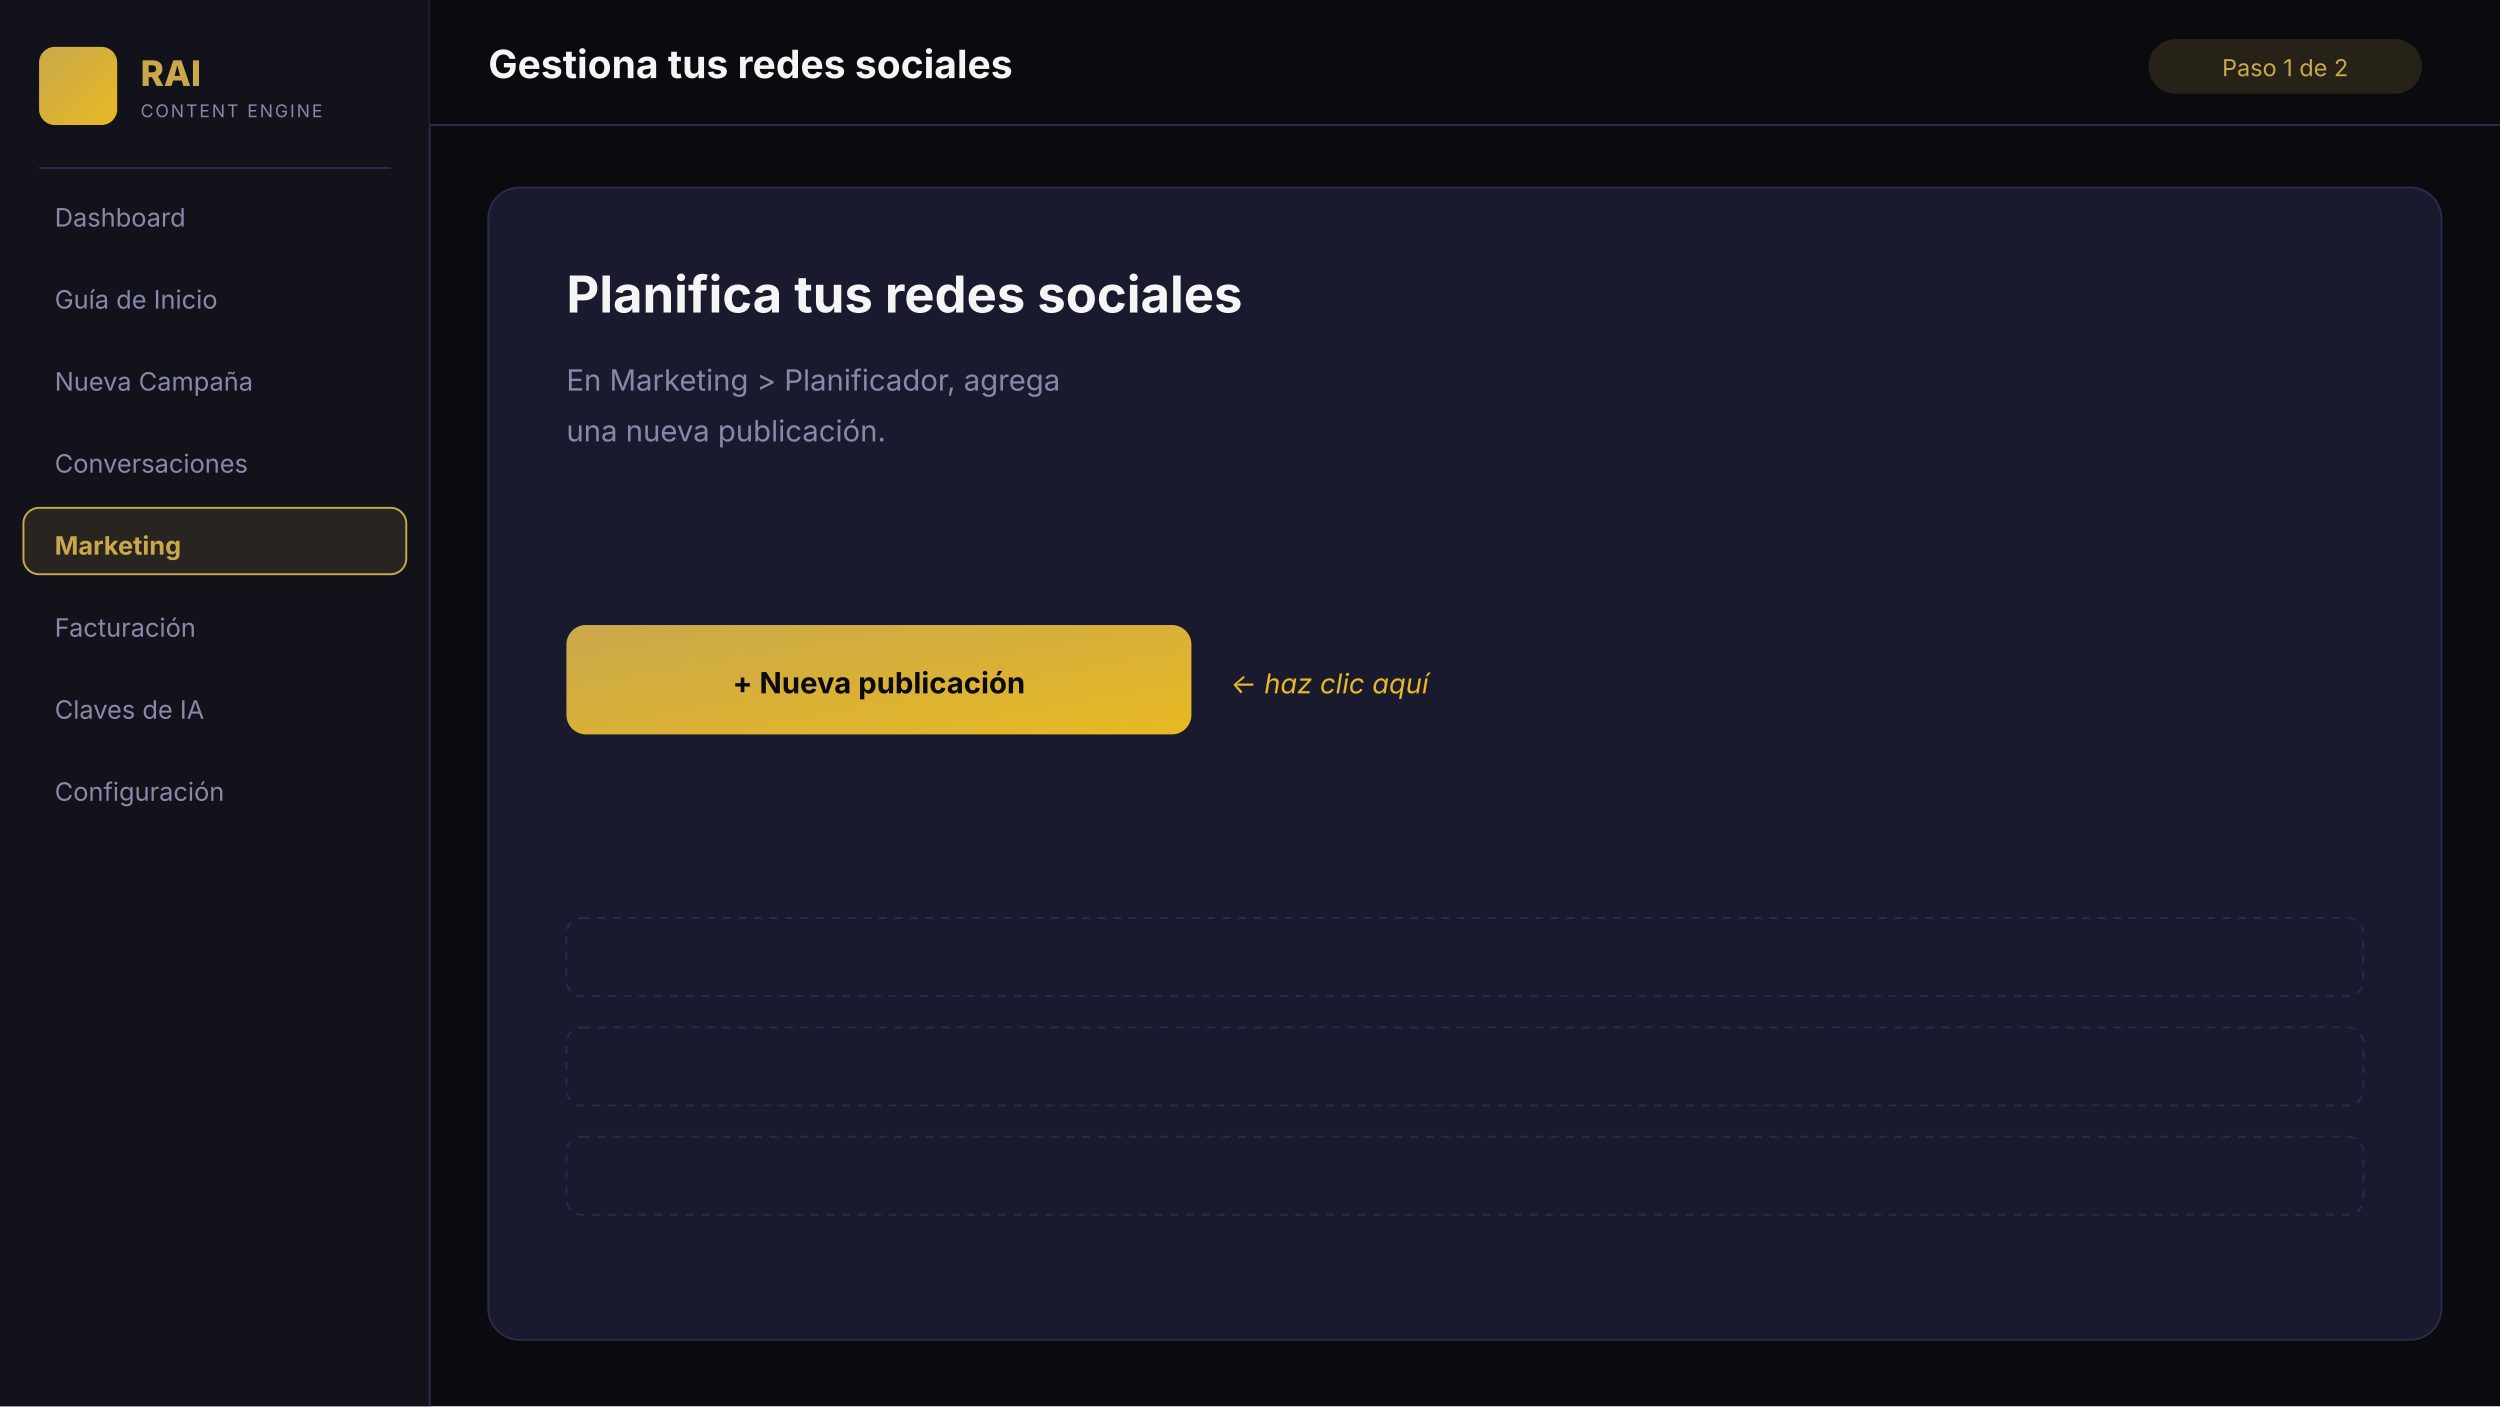
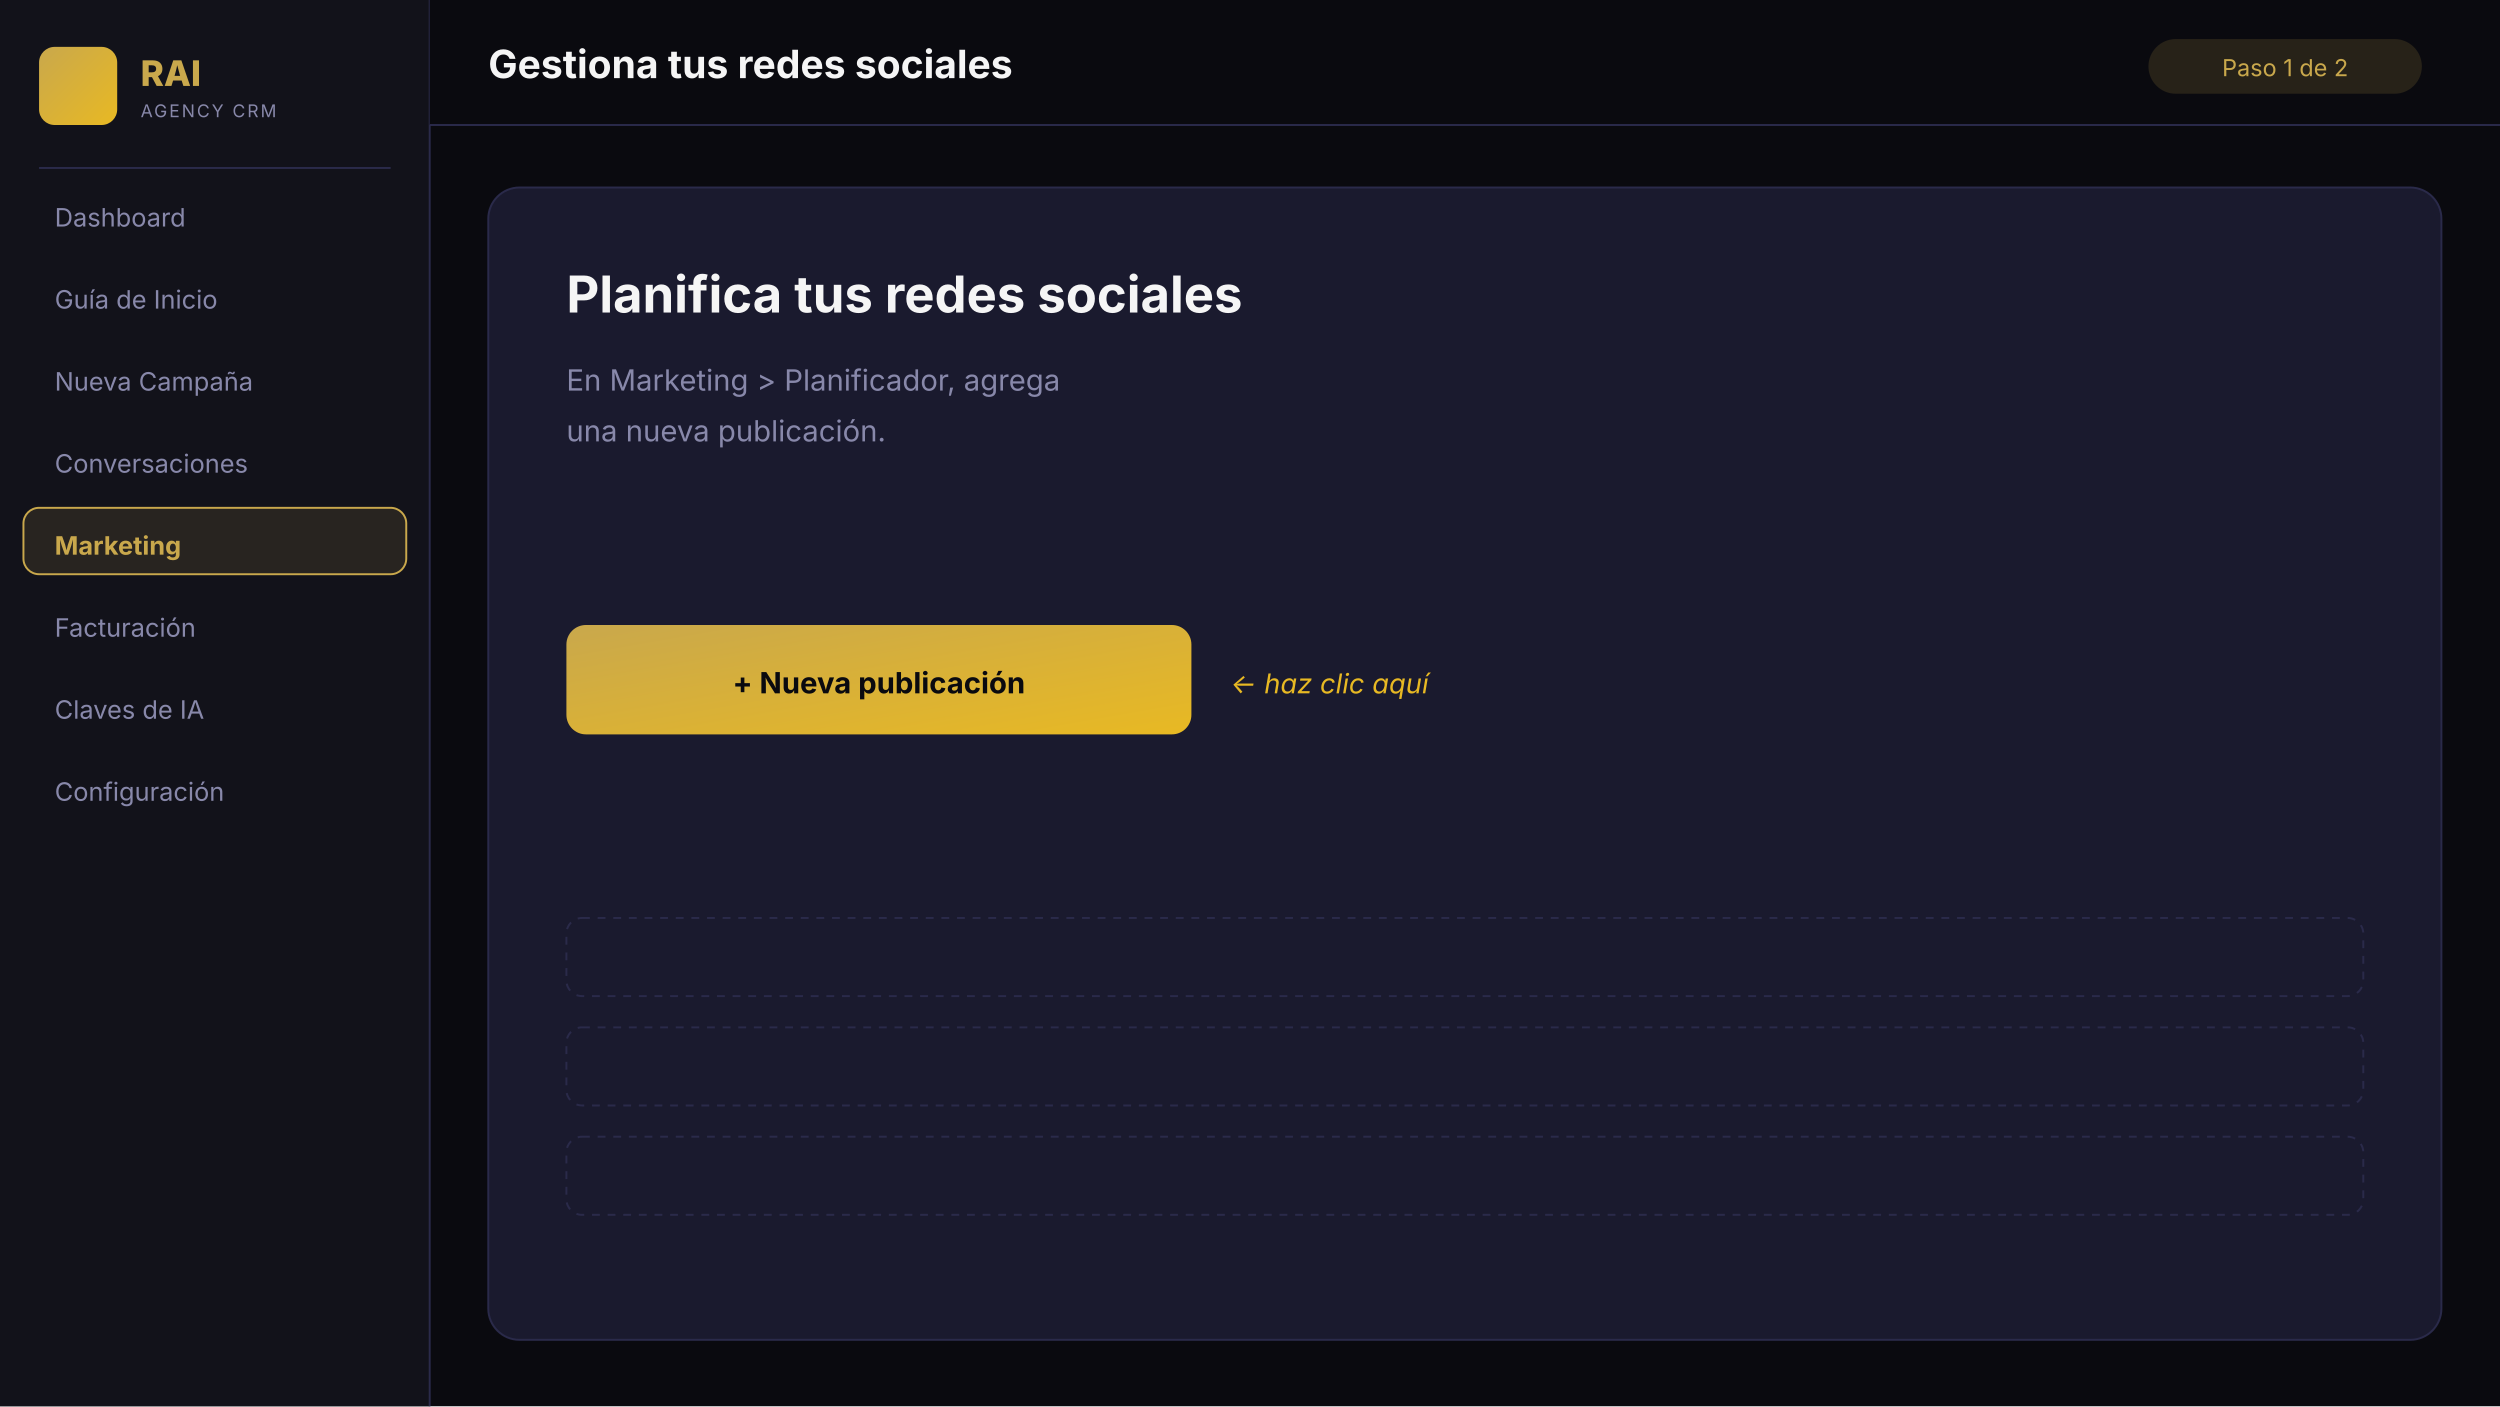
<svg xmlns="http://www.w3.org/2000/svg" viewBox="0 0 1280 720" font-family="Inter, Arial, sans-serif">
  <defs>
    <linearGradient id="goldGrad" x1="0" y1="0" x2="1" y2="1">
      <stop offset="0" stop-color="#C9A84C" />
      <stop offset="1" stop-color="#E8B923" />
    </linearGradient>
  </defs>
  <rect width="1280" height="720" fill="#0A0A0F" />
  <rect x="0" y="0" width="220" height="720" fill="#12121A" />
  <line x1="220" y1="0" x2="220" y2="720" stroke="#2A2A4A" stroke-width="1" />
  <rect x="20" y="24" width="40" height="40" rx="8" fill="url(#goldGrad)" />
  <text x="72" y="44" fill="#C9A84C" font-size="18" font-weight="800">RAI</text>
-   <text x="72" y="60" fill="#8888AA" font-size="9" letter-spacing="1">CONTENT ENGINE</text>
+   <text x="72" y="60" fill="#8888AA" font-size="9" letter-spacing="1">AGENCY CRM</text>
  <line x1="20" y1="86" x2="200" y2="86" stroke="#2A2A4A" stroke-width="1" />
  <text x="28" y="116" fill="#8888AA" font-family="Inter, Arial, sans-serif" font-size="13">Dashboard</text>
  <text x="28" y="158" fill="#8888AA" font-family="Inter, Arial, sans-serif" font-size="13">Guía de Inicio</text>
  <text x="28" y="200" fill="#8888AA" font-family="Inter, Arial, sans-serif" font-size="13">Nueva Campaña</text>
  <text x="28" y="242" fill="#8888AA" font-family="Inter, Arial, sans-serif" font-size="13">Conversaciones</text>
  <rect x="12" y="260" width="196" height="34" rx="8" fill="rgba(201,168,76,0.12)" stroke="#C9A84C" stroke-width="1" />
  <text x="28" y="284" fill="#C9A84C" font-family="Inter, Arial, sans-serif" font-size="13" font-weight="700">Marketing</text>
  <text x="28" y="326" fill="#8888AA" font-family="Inter, Arial, sans-serif" font-size="13">Facturación</text>
  <text x="28" y="368" fill="#8888AA" font-family="Inter, Arial, sans-serif" font-size="13">Claves de IA</text>
  <text x="28" y="410" fill="#8888AA" font-family="Inter, Arial, sans-serif" font-size="13">Configuración</text>
  <rect x="220" y="0" width="1060" height="64" fill="#0A0A0F" />
  <line x1="220" y1="64" x2="1280" y2="64" stroke="#2A2A4A" stroke-width="1" />
  <text x="250" y="40" fill="#F5F5F5" font-size="20" font-weight="700">Gestiona tus redes sociales</text>
  <rect x="1100" y="20" width="140" height="28" rx="14" fill="rgba(201,168,76,0.15)" />
  <text x="1170" y="39" fill="#C9A84C" font-size="12" text-anchor="middle">Paso 1 de 2</text>
  <rect x="250" y="96" width="1000" height="590" rx="16" fill="#1A1A2E" stroke="#2A2A4A" stroke-width="1" />
  <text x="290" y="160" fill="#F5F5F5" font-size="26" font-weight="700">Planifica tus redes sociales</text>
  <text x="290" y="200" fill="#8888AA" font-size="15">
    <tspan x="290" dy="0">En Marketing &gt; Planificador, agrega</tspan>
    <tspan x="290" dy="26">una nueva publicación.</tspan>
  </text>
  <rect x="290" y="320" width="320" height="56" rx="10" fill="url(#goldGrad)" />
  <text x="450" y="355" fill="#0A0A0F" font-size="15" font-weight="700" text-anchor="middle">+ Nueva publicación</text>
  <text x="630" y="355" fill="#E8B923" font-size="14" font-style="italic">← haz clic aquí</text>
  <rect x="290" y="470" width="920" height="40" rx="8" fill="none" stroke="#2A2A4A" stroke-width="1" stroke-dasharray="4 4" />
  <rect x="290" y="526" width="920" height="40" rx="8" fill="none" stroke="#2A2A4A" stroke-width="1" stroke-dasharray="4 4" />
  <rect x="290" y="582" width="920" height="40" rx="8" fill="none" stroke="#2A2A4A" stroke-width="1" stroke-dasharray="4 4" />
</svg>
